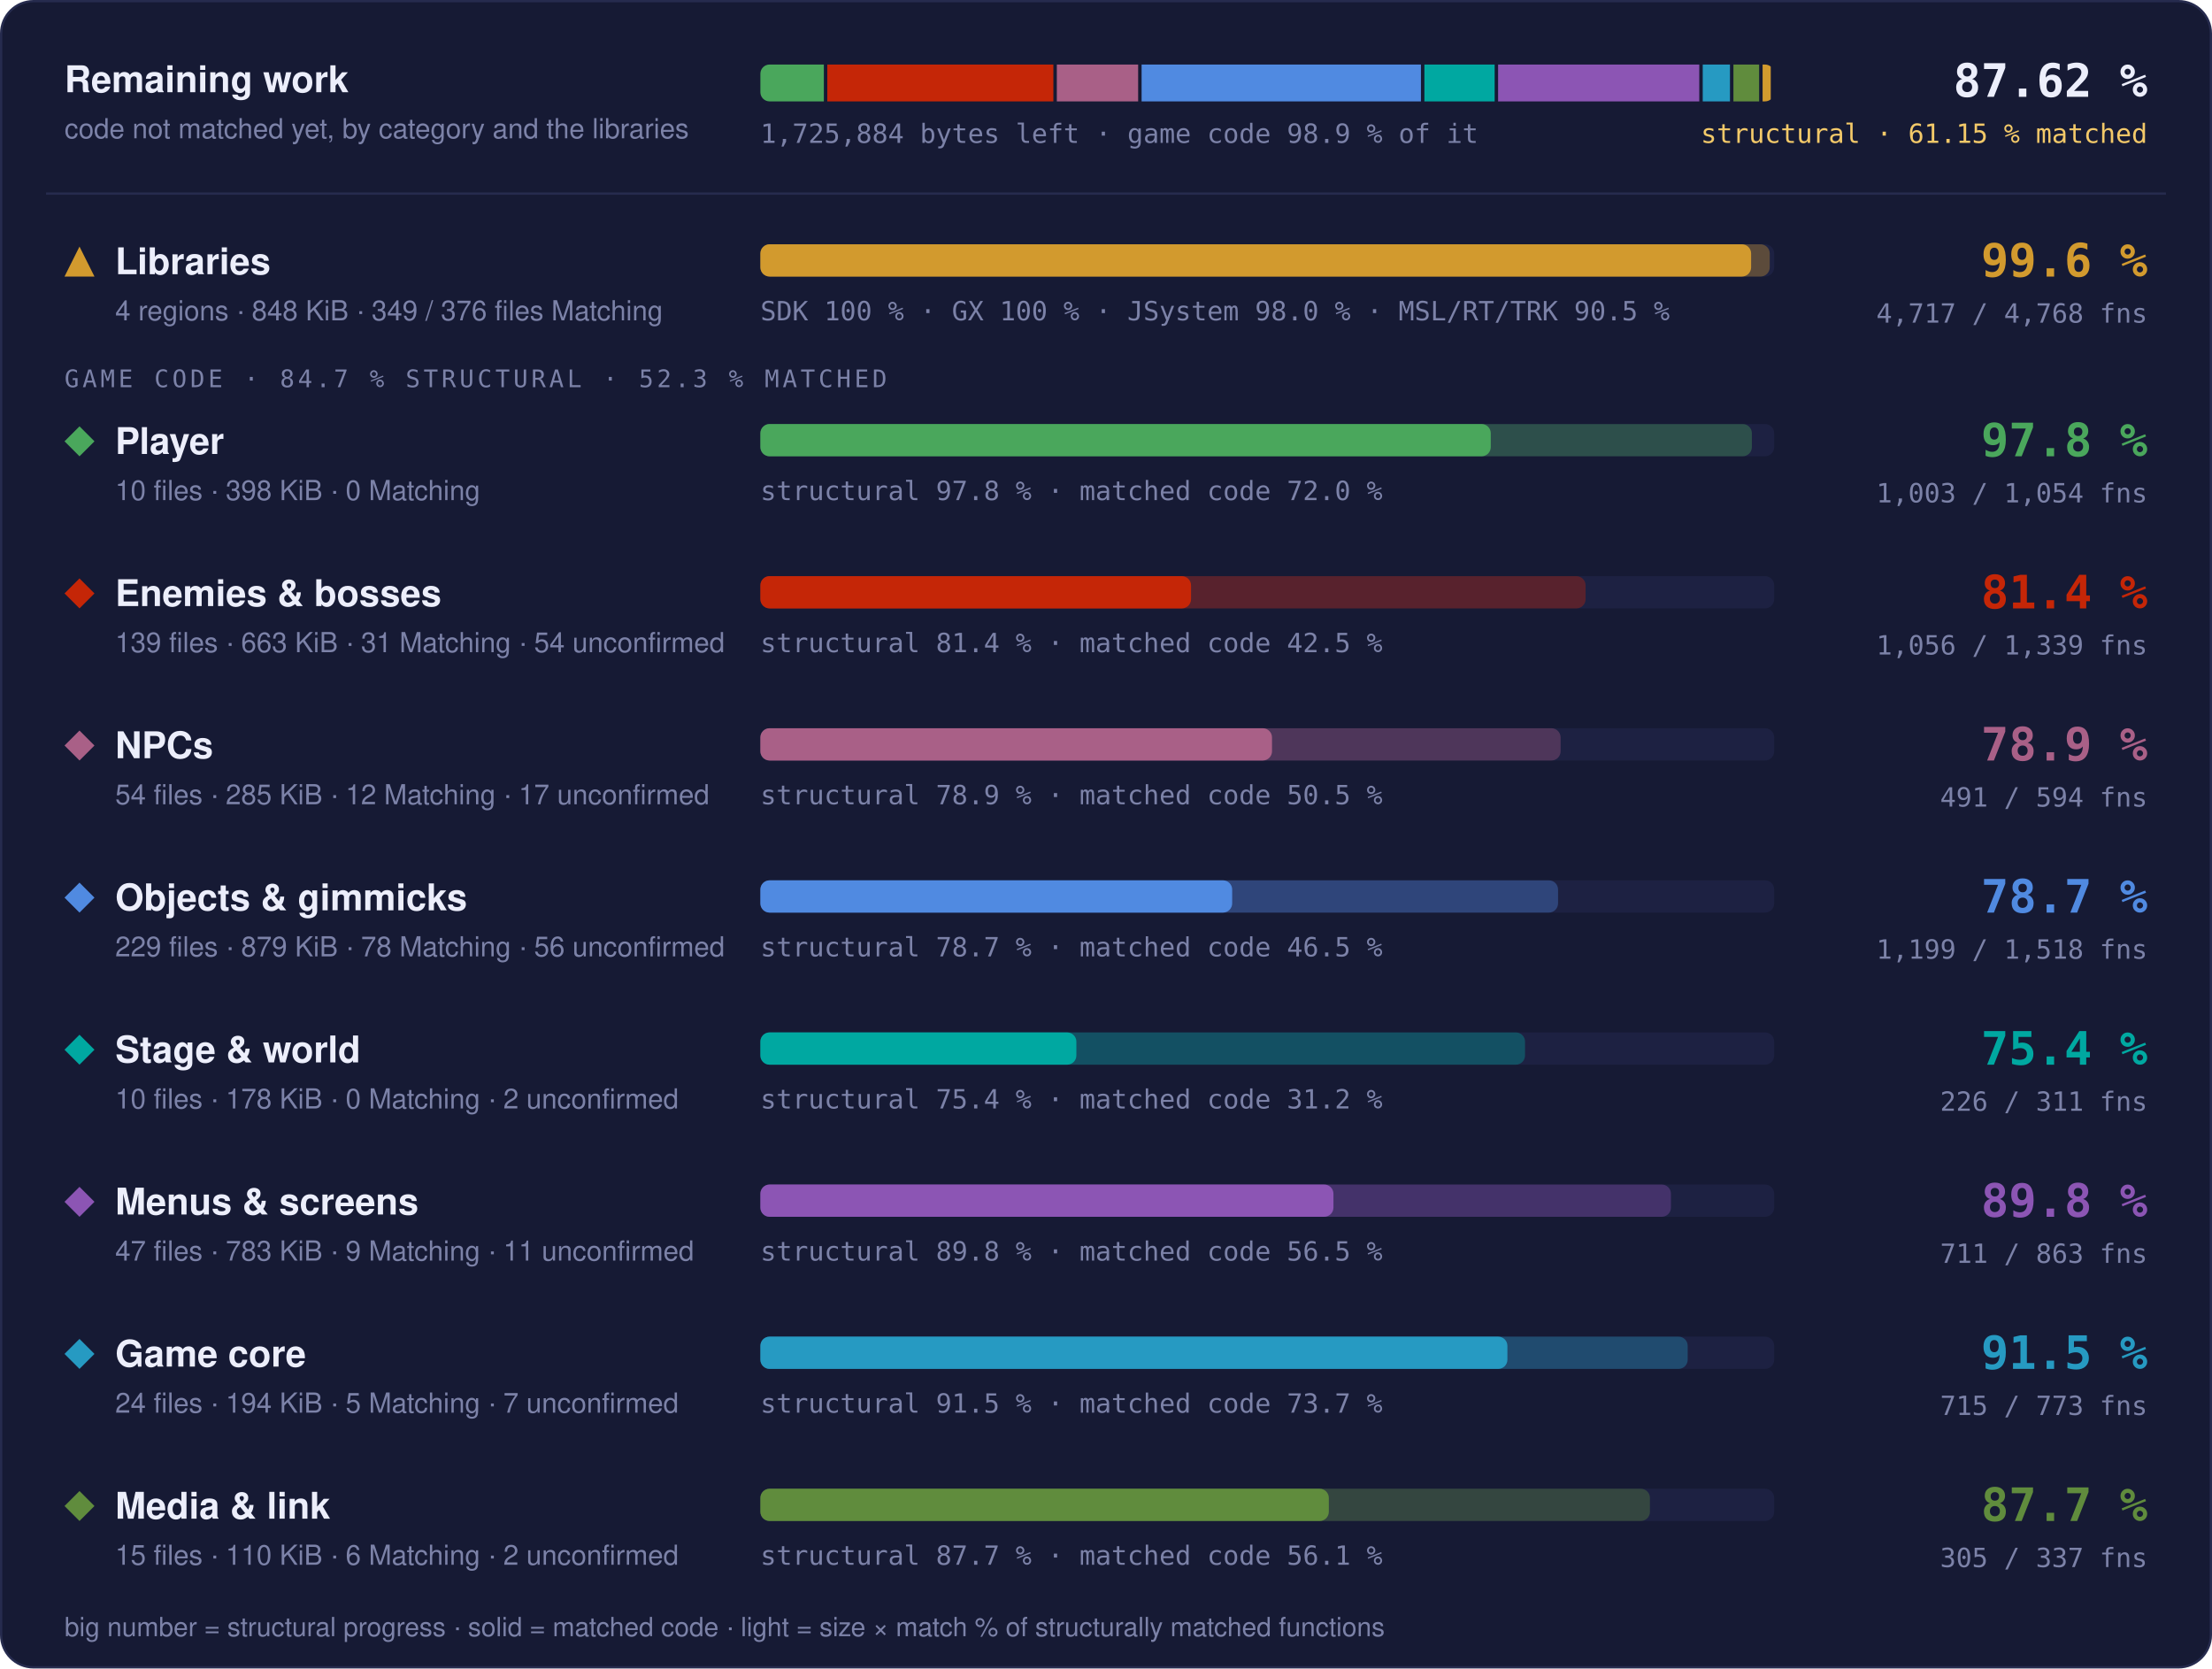
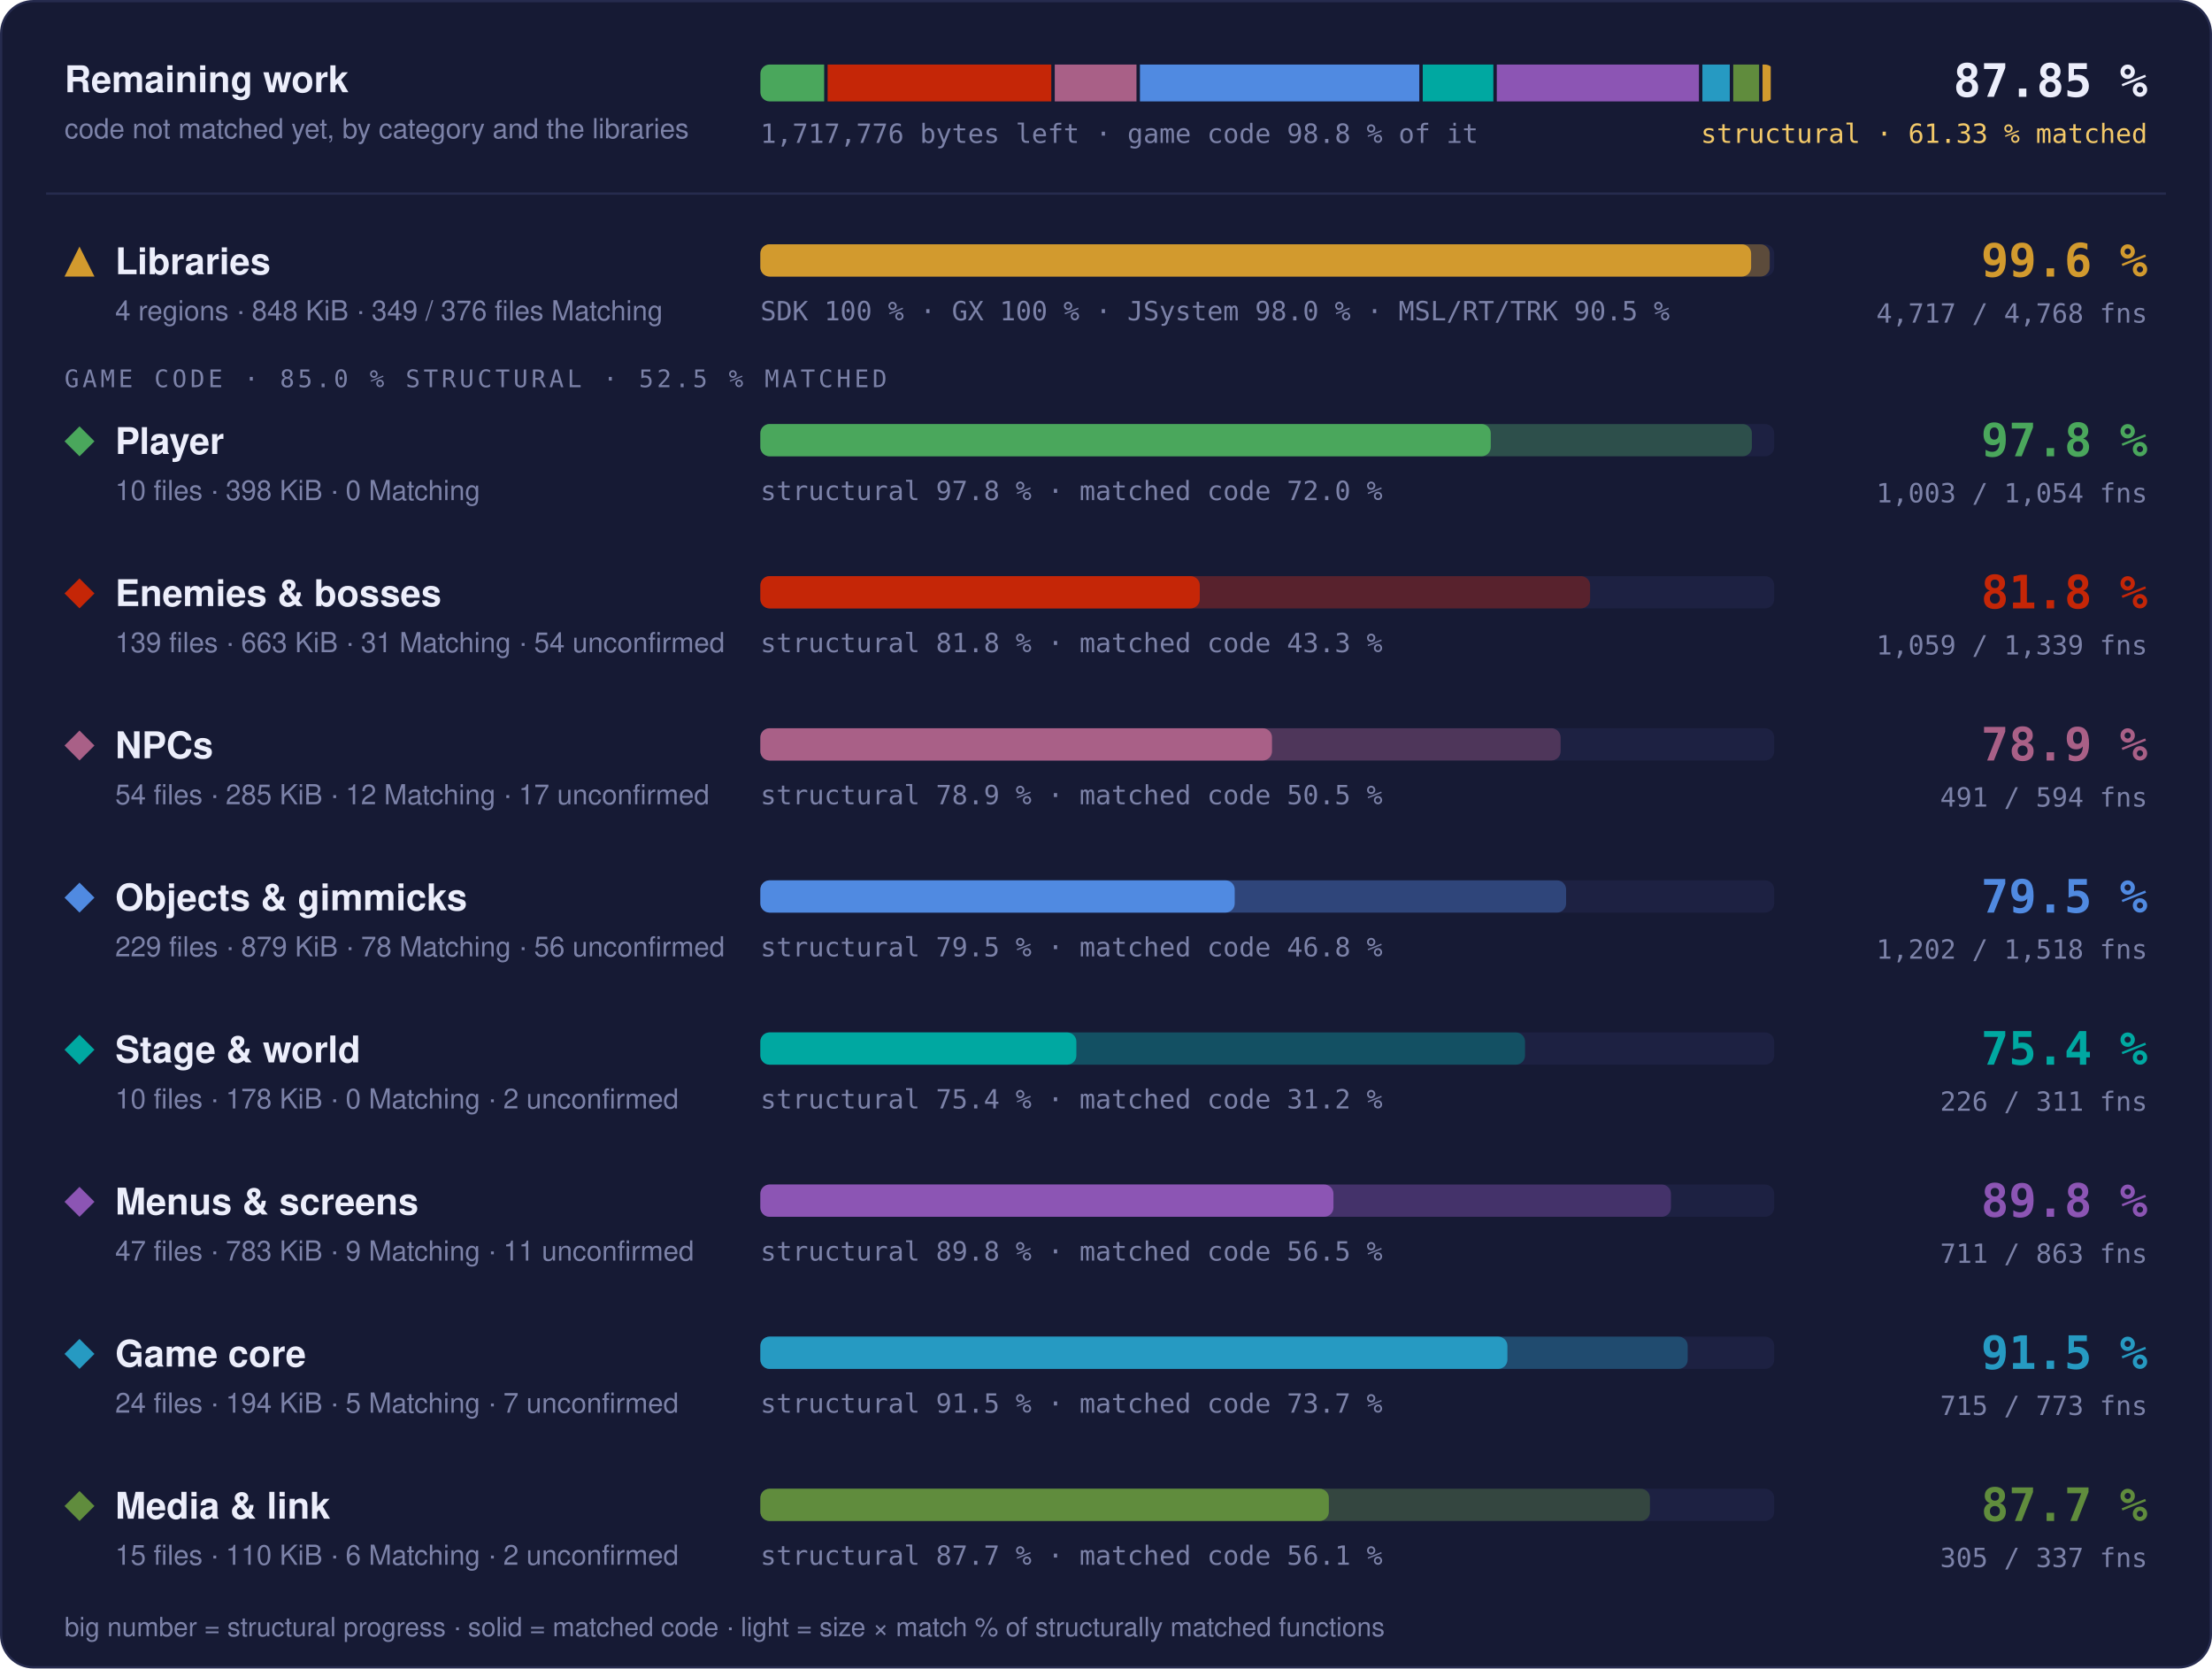
- <svg xmlns="http://www.w3.org/2000/svg" width="960" height="724" viewBox="0 0 960 724" role="img" aria-label="Progress overview: Libraries 99.6 % structural, 97.7 % matched code, 4717 of 4768 functions; Player 97.8 % structural, 72.0 % matched code, 1003 of 1054 functions; Enemies &amp; bosses 81.4 % structural, 42.5 % matched code, 1056 of 1339 functions; NPCs 78.9 % structural, 50.5 % matched code, 491 of 594 functions; Objects &amp; gimmicks 78.7 % structural, 46.5 % matched code, 1199 of 1518 functions; Stage &amp; world 75.4 % structural, 31.2 % matched code, 226 of 311 functions; Menus &amp; screens 89.8 % structural, 56.5 % matched code, 711 of 863 functions; Game core 91.5 % structural, 73.7 % matched code, 715 of 773 functions; Media &amp; link 87.7 % structural, 56.1 % matched code, 305 of 337 functions">
+ <svg xmlns="http://www.w3.org/2000/svg" width="960" height="724" viewBox="0 0 960 724" role="img" aria-label="Progress overview: Libraries 99.6 % structural, 97.7 % matched code, 4717 of 4768 functions; Player 97.8 % structural, 72.0 % matched code, 1003 of 1054 functions; Enemies &amp; bosses 81.8 % structural, 43.3 % matched code, 1059 of 1339 functions; NPCs 78.9 % structural, 50.5 % matched code, 491 of 594 functions; Objects &amp; gimmicks 79.5 % structural, 46.8 % matched code, 1202 of 1518 functions; Stage &amp; world 75.4 % structural, 31.2 % matched code, 226 of 311 functions; Menus &amp; screens 89.8 % structural, 56.5 % matched code, 711 of 863 functions; Game core 91.5 % structural, 73.7 % matched code, 715 of 773 functions; Media &amp; link 87.7 % structural, 56.1 % matched code, 305 of 337 functions">
  <style>text { font-family: -apple-system, BlinkMacSystemFont, 'Segoe UI', Helvetica, Arial, sans-serif; } .mono { font-family: ui-monospace, SFMono-Regular, 'SF Mono', Menlo, Consolas, monospace; } .grow { transform-box: fill-box; transform-origin: 0 50%; animation: grow 1.4s cubic-bezier(.2,.8,.2,1) both; } @keyframes grow { from { transform: scaleX(0); } } @media (prefers-reduced-motion: reduce) { * { animation: none !important; } }</style>
  <rect x="0.5" y="0.5" width="959" height="723" rx="14" fill="#161a34" stroke="#262b4e" />
  <text x="28" y="40" font-size="16" font-weight="700" fill="#eceefb">Remaining work</text>
  <text x="28" y="60" font-size="12" fill="#7c82a8">code not matched yet, by category and the libraries</text>
  <clipPath id="rw">
    <rect x="330" y="28" width="440" height="16" rx="4" />
  </clipPath>
  <g clip-path="url(#rw)">
-     <rect class="grow" x="330.00" y="28" width="27.55" height="16" fill="#4aa75c" />
-     <rect class="grow" x="359.05" y="28" width="98.11" height="16" fill="#c52607" />
-     <rect class="grow" x="458.66" y="28" width="35.29" height="16" fill="#a96087" />
-     <rect class="grow" x="495.45" y="28" width="121.23" height="16" fill="#508ae1" />
-     <rect class="grow" x="618.18" y="28" width="30.49" height="16" fill="#00a8a1" />
-     <rect class="grow" x="650.17" y="28" width="87.31" height="16" fill="#8c55b4" />
-     <rect class="grow" x="738.98" y="28" width="11.82" height="16" fill="#269ac2" />
-     <rect class="grow" x="752.30" y="28" width="11.16" height="16" fill="#608c3d" />
-     <rect class="grow" x="764.96" y="28" width="3.54" height="16" fill="#d29a2e" />
+     <rect class="grow" x="330.00" y="28" width="27.68" height="16" fill="#4aa75c" />
+     <rect class="grow" x="359.18" y="28" width="97.08" height="16" fill="#c52607" />
+     <rect class="grow" x="457.76" y="28" width="35.47" height="16" fill="#a96087" />
+     <rect class="grow" x="494.73" y="28" width="121.24" height="16" fill="#508ae1" />
+     <rect class="grow" x="617.47" y="28" width="30.64" height="16" fill="#00a8a1" />
+     <rect class="grow" x="649.60" y="28" width="87.73" height="16" fill="#8c55b4" />
+     <rect class="grow" x="738.83" y="28" width="11.89" height="16" fill="#269ac2" />
+     <rect class="grow" x="752.22" y="28" width="11.22" height="16" fill="#608c3d" />
+     <rect class="grow" x="764.94" y="28" width="3.56" height="16" fill="#d29a2e" />
  </g>
-   <text x="330" y="62" class="mono" font-size="11.5" fill="#7c82a8">1,725,884 bytes left · game code 98.9 % of it</text>
-   <text x="932" y="42" text-anchor="end" class="mono" font-size="20" font-weight="700" fill="#eceefb">87.62 %</text>
-   <text x="932" y="62" text-anchor="end" class="mono" font-size="11.5" fill="#f3c969">structural · 61.15 % matched</text>
+   <text x="330" y="62" class="mono" font-size="11.5" fill="#7c82a8">1,717,776 bytes left · game code 98.8 % of it</text>
+   <text x="932" y="42" text-anchor="end" class="mono" font-size="20" font-weight="700" fill="#eceefb">87.85 %</text>
+   <text x="932" y="62" text-anchor="end" class="mono" font-size="11.5" fill="#f3c969">structural · 61.33 % matched</text>
  <line x1="20" x2="940" y1="84" y2="84" stroke="#262b4e" />
  <g fill="#d29a2e">
    <path d="M34.5 107L41 120L28 120Z" />
  </g>
  <text x="50" y="119" font-size="16" font-weight="700" fill="#eceefb">Libraries</text>
  <text x="50" y="139" font-size="12" fill="#7c82a8">4 regions · 848 KiB · 349 / 376 files Matching</text>
  <rect x="330" y="106" width="440" height="14" rx="4" fill="#1d2142" />
  <rect class="grow" style="animation-delay:0.0s" x="330" y="106" width="438.06" height="14" rx="4" fill="#d29a2e" fill-opacity="0.35" />
  <rect class="grow" style="animation-delay:0.0s" x="330" y="106" width="429.98" height="14" rx="4" fill="#d29a2e" />
  <text x="330" y="139" class="mono" font-size="11.5" fill="#7c82a8">SDK 100 % · GX 100 % · JSystem 98.0 % · MSL/RT/TRK 90.5 %</text>
  <text x="932" y="120" text-anchor="end" class="mono" font-size="20" font-weight="700" fill="#d29a2e">99.6 %</text>
  <text x="932" y="140" text-anchor="end" class="mono" font-size="11.5" fill="#7c82a8">4,717 / 4,768 fns</text>
-   <text x="28" y="168" class="mono" font-size="10.5" letter-spacing="0.14em" fill="#7c82a8">GAME CODE · 84.7 % STRUCTURAL · 52.3 % MATCHED</text>
+   <text x="28" y="168" class="mono" font-size="10.5" letter-spacing="0.14em" fill="#7c82a8">GAME CODE · 85.0 % STRUCTURAL · 52.5 % MATCHED</text>
  <g fill="#4aa75c">
    <path d="M34.5 185L41 191.5L34.5 198L28 191.5Z" />
  </g>
  <text x="50" y="197" font-size="16" font-weight="700" fill="#eceefb">Player</text>
  <text x="50" y="217" font-size="12" fill="#7c82a8">10 files · 398 KiB · 0 Matching</text>
  <rect x="330" y="184" width="440" height="14" rx="4" fill="#1d2142" />
  <rect class="grow" style="animation-delay:0.1s" x="330" y="184" width="430.31" height="14" rx="4" fill="#4aa75c" fill-opacity="0.35" />
  <rect class="grow" style="animation-delay:0.1s" x="330" y="184" width="316.99" height="14" rx="4" fill="#4aa75c" />
  <text x="330" y="217" class="mono" font-size="11.5" fill="#7c82a8">structural 97.8 % · matched code 72.0 %</text>
  <text x="932" y="198" text-anchor="end" class="mono" font-size="20" font-weight="700" fill="#4aa75c">97.8 %</text>
  <text x="932" y="218" text-anchor="end" class="mono" font-size="11.5" fill="#7c82a8">1,003 / 1,054 fns</text>
  <g fill="#c52607">
    <path d="M34.5 251L41 257.5L34.5 264L28 257.5Z" />
  </g>
  <text x="50" y="263" font-size="16" font-weight="700" fill="#eceefb">Enemies &amp; bosses</text>
  <text x="50" y="283" font-size="12" fill="#7c82a8">139 files · 663 KiB · 31 Matching · 54 unconfirmed</text>
  <rect x="330" y="250" width="440" height="14" rx="4" fill="#1d2142" />
-   <rect class="grow" style="animation-delay:0.2s" x="330" y="250" width="358.14" height="14" rx="4" fill="#c52607" fill-opacity="0.35" />
-   <rect class="grow" style="animation-delay:0.2s" x="330" y="250" width="186.90" height="14" rx="4" fill="#c52607" />
-   <text x="330" y="283" class="mono" font-size="11.5" fill="#7c82a8">structural 81.4 % · matched code 42.5 %</text>
-   <text x="932" y="264" text-anchor="end" class="mono" font-size="20" font-weight="700" fill="#c52607">81.4 %</text>
-   <text x="932" y="284" text-anchor="end" class="mono" font-size="11.5" fill="#7c82a8">1,056 / 1,339 fns</text>
+   <rect class="grow" style="animation-delay:0.2s" x="330" y="250" width="360.11" height="14" rx="4" fill="#c52607" fill-opacity="0.35" />
+   <rect class="grow" style="animation-delay:0.2s" x="330" y="250" width="190.70" height="14" rx="4" fill="#c52607" />
+   <text x="330" y="283" class="mono" font-size="11.5" fill="#7c82a8">structural 81.8 % · matched code 43.3 %</text>
+   <text x="932" y="264" text-anchor="end" class="mono" font-size="20" font-weight="700" fill="#c52607">81.8 %</text>
+   <text x="932" y="284" text-anchor="end" class="mono" font-size="11.5" fill="#7c82a8">1,059 / 1,339 fns</text>
  <g fill="#a96087">
    <path d="M34.5 317L41 323.5L34.5 330L28 323.5Z" />
  </g>
  <text x="50" y="329" font-size="16" font-weight="700" fill="#eceefb">NPCs</text>
  <text x="50" y="349" font-size="12" fill="#7c82a8">54 files · 285 KiB · 12 Matching · 17 unconfirmed</text>
  <rect x="330" y="316" width="440" height="14" rx="4" fill="#1d2142" />
  <rect class="grow" style="animation-delay:0.3s" x="330" y="316" width="347.30" height="14" rx="4" fill="#a96087" fill-opacity="0.35" />
  <rect class="grow" style="animation-delay:0.3s" x="330" y="316" width="222.05" height="14" rx="4" fill="#a96087" />
  <text x="330" y="349" class="mono" font-size="11.5" fill="#7c82a8">structural 78.9 % · matched code 50.5 %</text>
  <text x="932" y="330" text-anchor="end" class="mono" font-size="20" font-weight="700" fill="#a96087">78.9 %</text>
  <text x="932" y="350" text-anchor="end" class="mono" font-size="11.5" fill="#7c82a8">491 / 594 fns</text>
  <g fill="#508ae1">
    <path d="M34.5 383L41 389.5L34.5 396L28 389.5Z" />
  </g>
  <text x="50" y="395" font-size="16" font-weight="700" fill="#eceefb">Objects &amp; gimmicks</text>
  <text x="50" y="415" font-size="12" fill="#7c82a8">229 files · 879 KiB · 78 Matching · 56 unconfirmed</text>
  <rect x="330" y="382" width="440" height="14" rx="4" fill="#1d2142" />
-   <rect class="grow" style="animation-delay:0.4s" x="330" y="382" width="346.19" height="14" rx="4" fill="#508ae1" fill-opacity="0.35" />
-   <rect class="grow" style="animation-delay:0.4s" x="330" y="382" width="204.76" height="14" rx="4" fill="#508ae1" />
-   <text x="330" y="415" class="mono" font-size="11.5" fill="#7c82a8">structural 78.7 % · matched code 46.5 %</text>
-   <text x="932" y="396" text-anchor="end" class="mono" font-size="20" font-weight="700" fill="#508ae1">78.7 %</text>
-   <text x="932" y="416" text-anchor="end" class="mono" font-size="11.5" fill="#7c82a8">1,199 / 1,518 fns</text>
+   <rect class="grow" style="animation-delay:0.4s" x="330" y="382" width="349.68" height="14" rx="4" fill="#508ae1" fill-opacity="0.35" />
+   <rect class="grow" style="animation-delay:0.4s" x="330" y="382" width="205.86" height="14" rx="4" fill="#508ae1" />
+   <text x="330" y="415" class="mono" font-size="11.5" fill="#7c82a8">structural 79.5 % · matched code 46.8 %</text>
+   <text x="932" y="396" text-anchor="end" class="mono" font-size="20" font-weight="700" fill="#508ae1">79.5 %</text>
+   <text x="932" y="416" text-anchor="end" class="mono" font-size="11.5" fill="#7c82a8">1,202 / 1,518 fns</text>
  <g fill="#00a8a1">
    <path d="M34.5 449L41 455.5L34.5 462L28 455.5Z" />
  </g>
  <text x="50" y="461" font-size="16" font-weight="700" fill="#eceefb">Stage &amp; world</text>
  <text x="50" y="481" font-size="12" fill="#7c82a8">10 files · 178 KiB · 0 Matching · 2 unconfirmed</text>
  <rect x="330" y="448" width="440" height="14" rx="4" fill="#1d2142" />
  <rect class="grow" style="animation-delay:0.5s" x="330" y="448" width="331.86" height="14" rx="4" fill="#00a8a1" fill-opacity="0.35" />
  <rect class="grow" style="animation-delay:0.5s" x="330" y="448" width="137.14" height="14" rx="4" fill="#00a8a1" />
  <text x="330" y="481" class="mono" font-size="11.5" fill="#7c82a8">structural 75.4 % · matched code 31.2 %</text>
  <text x="932" y="462" text-anchor="end" class="mono" font-size="20" font-weight="700" fill="#00a8a1">75.4 %</text>
  <text x="932" y="482" text-anchor="end" class="mono" font-size="11.5" fill="#7c82a8">226 / 311 fns</text>
  <g fill="#8c55b4">
    <path d="M34.5 515L41 521.5L34.5 528L28 521.5Z" />
  </g>
  <text x="50" y="527" font-size="16" font-weight="700" fill="#eceefb">Menus &amp; screens</text>
  <text x="50" y="547" font-size="12" fill="#7c82a8">47 files · 783 KiB · 9 Matching · 11 unconfirmed</text>
  <rect x="330" y="514" width="440" height="14" rx="4" fill="#1d2142" />
  <rect class="grow" style="animation-delay:0.6s" x="330" y="514" width="395.18" height="14" rx="4" fill="#8c55b4" fill-opacity="0.35" />
  <rect class="grow" style="animation-delay:0.6s" x="330" y="514" width="248.71" height="14" rx="4" fill="#8c55b4" />
  <text x="330" y="547" class="mono" font-size="11.5" fill="#7c82a8">structural 89.8 % · matched code 56.5 %</text>
  <text x="932" y="528" text-anchor="end" class="mono" font-size="20" font-weight="700" fill="#8c55b4">89.8 %</text>
  <text x="932" y="548" text-anchor="end" class="mono" font-size="11.5" fill="#7c82a8">711 / 863 fns</text>
  <g fill="#269ac2">
    <path d="M34.5 581L41 587.5L34.5 594L28 587.5Z" />
  </g>
  <text x="50" y="593" font-size="16" font-weight="700" fill="#eceefb">Game core</text>
  <text x="50" y="613" font-size="12" fill="#7c82a8">24 files · 194 KiB · 5 Matching · 7 unconfirmed</text>
  <rect x="330" y="580" width="440" height="14" rx="4" fill="#1d2142" />
  <rect class="grow" style="animation-delay:0.7s" x="330" y="580" width="402.45" height="14" rx="4" fill="#269ac2" fill-opacity="0.35" />
  <rect class="grow" style="animation-delay:0.7s" x="330" y="580" width="324.21" height="14" rx="4" fill="#269ac2" />
  <text x="330" y="613" class="mono" font-size="11.5" fill="#7c82a8">structural 91.5 % · matched code 73.7 %</text>
  <text x="932" y="594" text-anchor="end" class="mono" font-size="20" font-weight="700" fill="#269ac2">91.5 %</text>
  <text x="932" y="614" text-anchor="end" class="mono" font-size="11.5" fill="#7c82a8">715 / 773 fns</text>
  <g fill="#608c3d">
    <path d="M34.5 647L41 653.5L34.5 660L28 653.5Z" />
  </g>
  <text x="50" y="659" font-size="16" font-weight="700" fill="#eceefb">Media &amp; link</text>
  <text x="50" y="679" font-size="12" fill="#7c82a8">15 files · 110 KiB · 6 Matching · 2 unconfirmed</text>
  <rect x="330" y="646" width="440" height="14" rx="4" fill="#1d2142" />
  <rect class="grow" style="animation-delay:0.8s" x="330" y="646" width="386.07" height="14" rx="4" fill="#608c3d" fill-opacity="0.35" />
  <rect class="grow" style="animation-delay:0.8s" x="330" y="646" width="246.71" height="14" rx="4" fill="#608c3d" />
  <text x="330" y="679" class="mono" font-size="11.5" fill="#7c82a8">structural 87.7 % · matched code 56.1 %</text>
  <text x="932" y="660" text-anchor="end" class="mono" font-size="20" font-weight="700" fill="#608c3d">87.7 %</text>
  <text x="932" y="680" text-anchor="end" class="mono" font-size="11.5" fill="#7c82a8">305 / 337 fns</text>
  <text x="28" y="710" font-size="11.5" fill="#7c82a8">big number = structural progress · solid = matched code · light = size × match % of structurally matched functions</text>
</svg>
